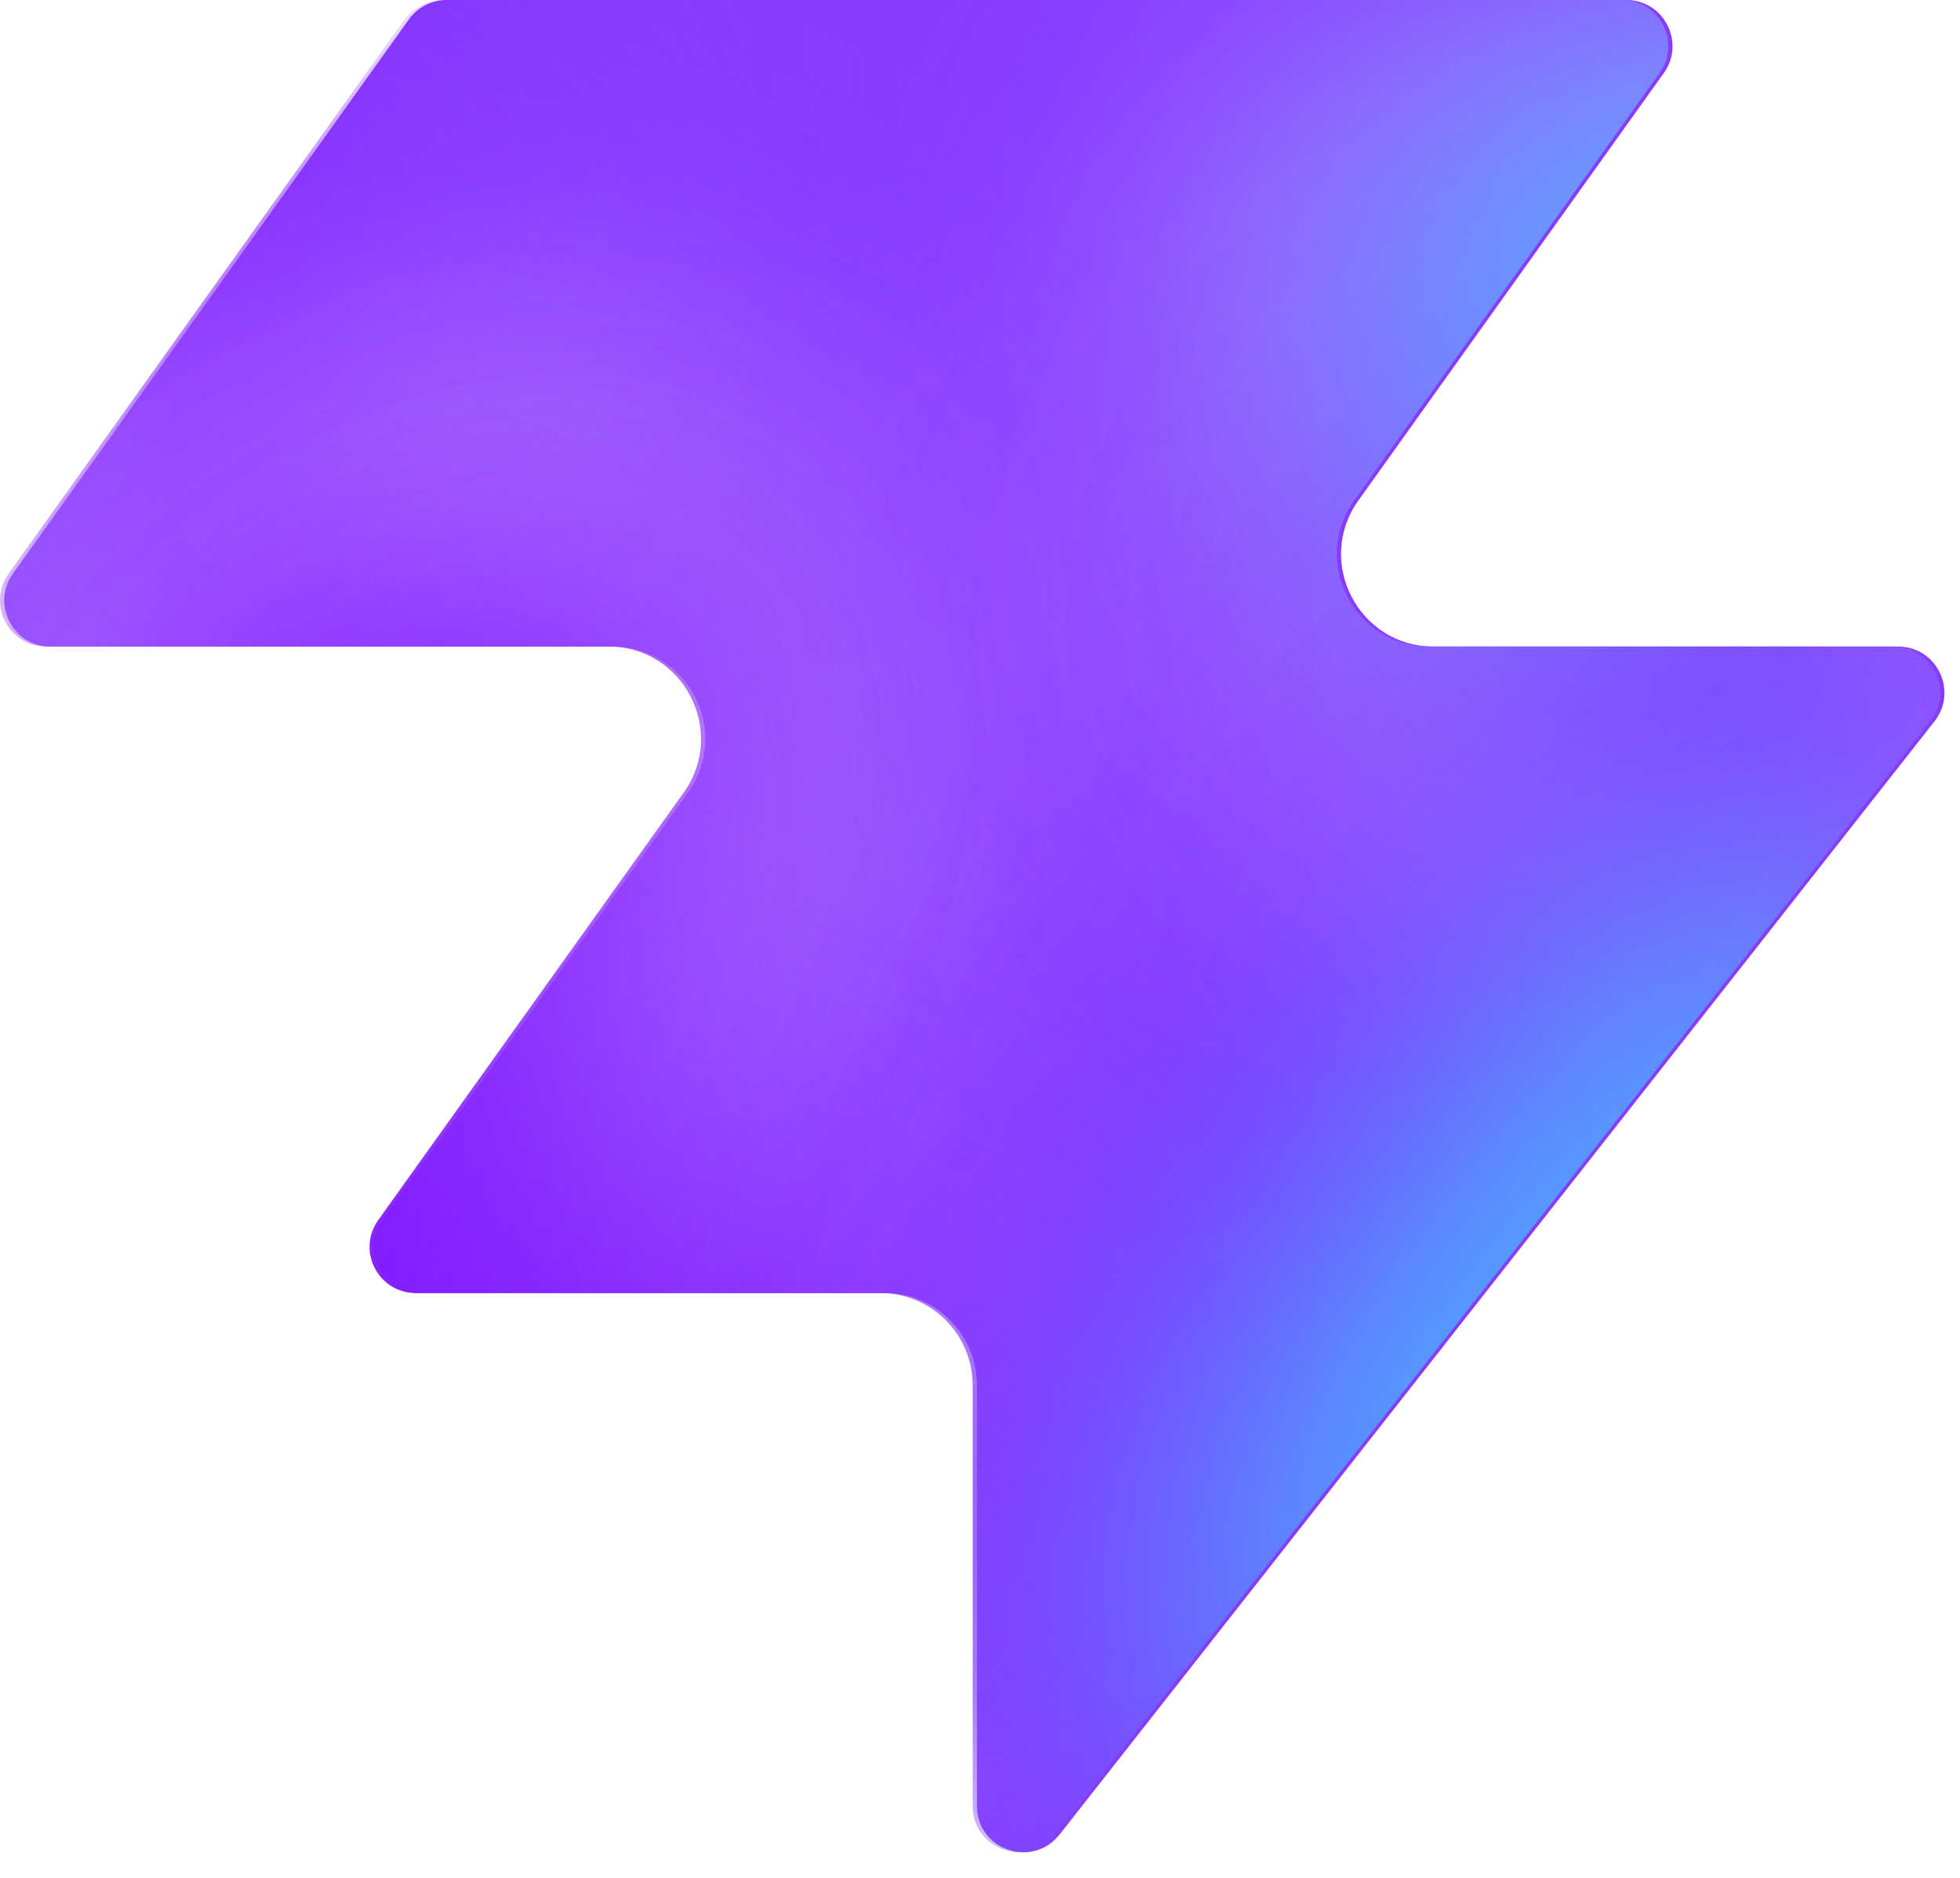
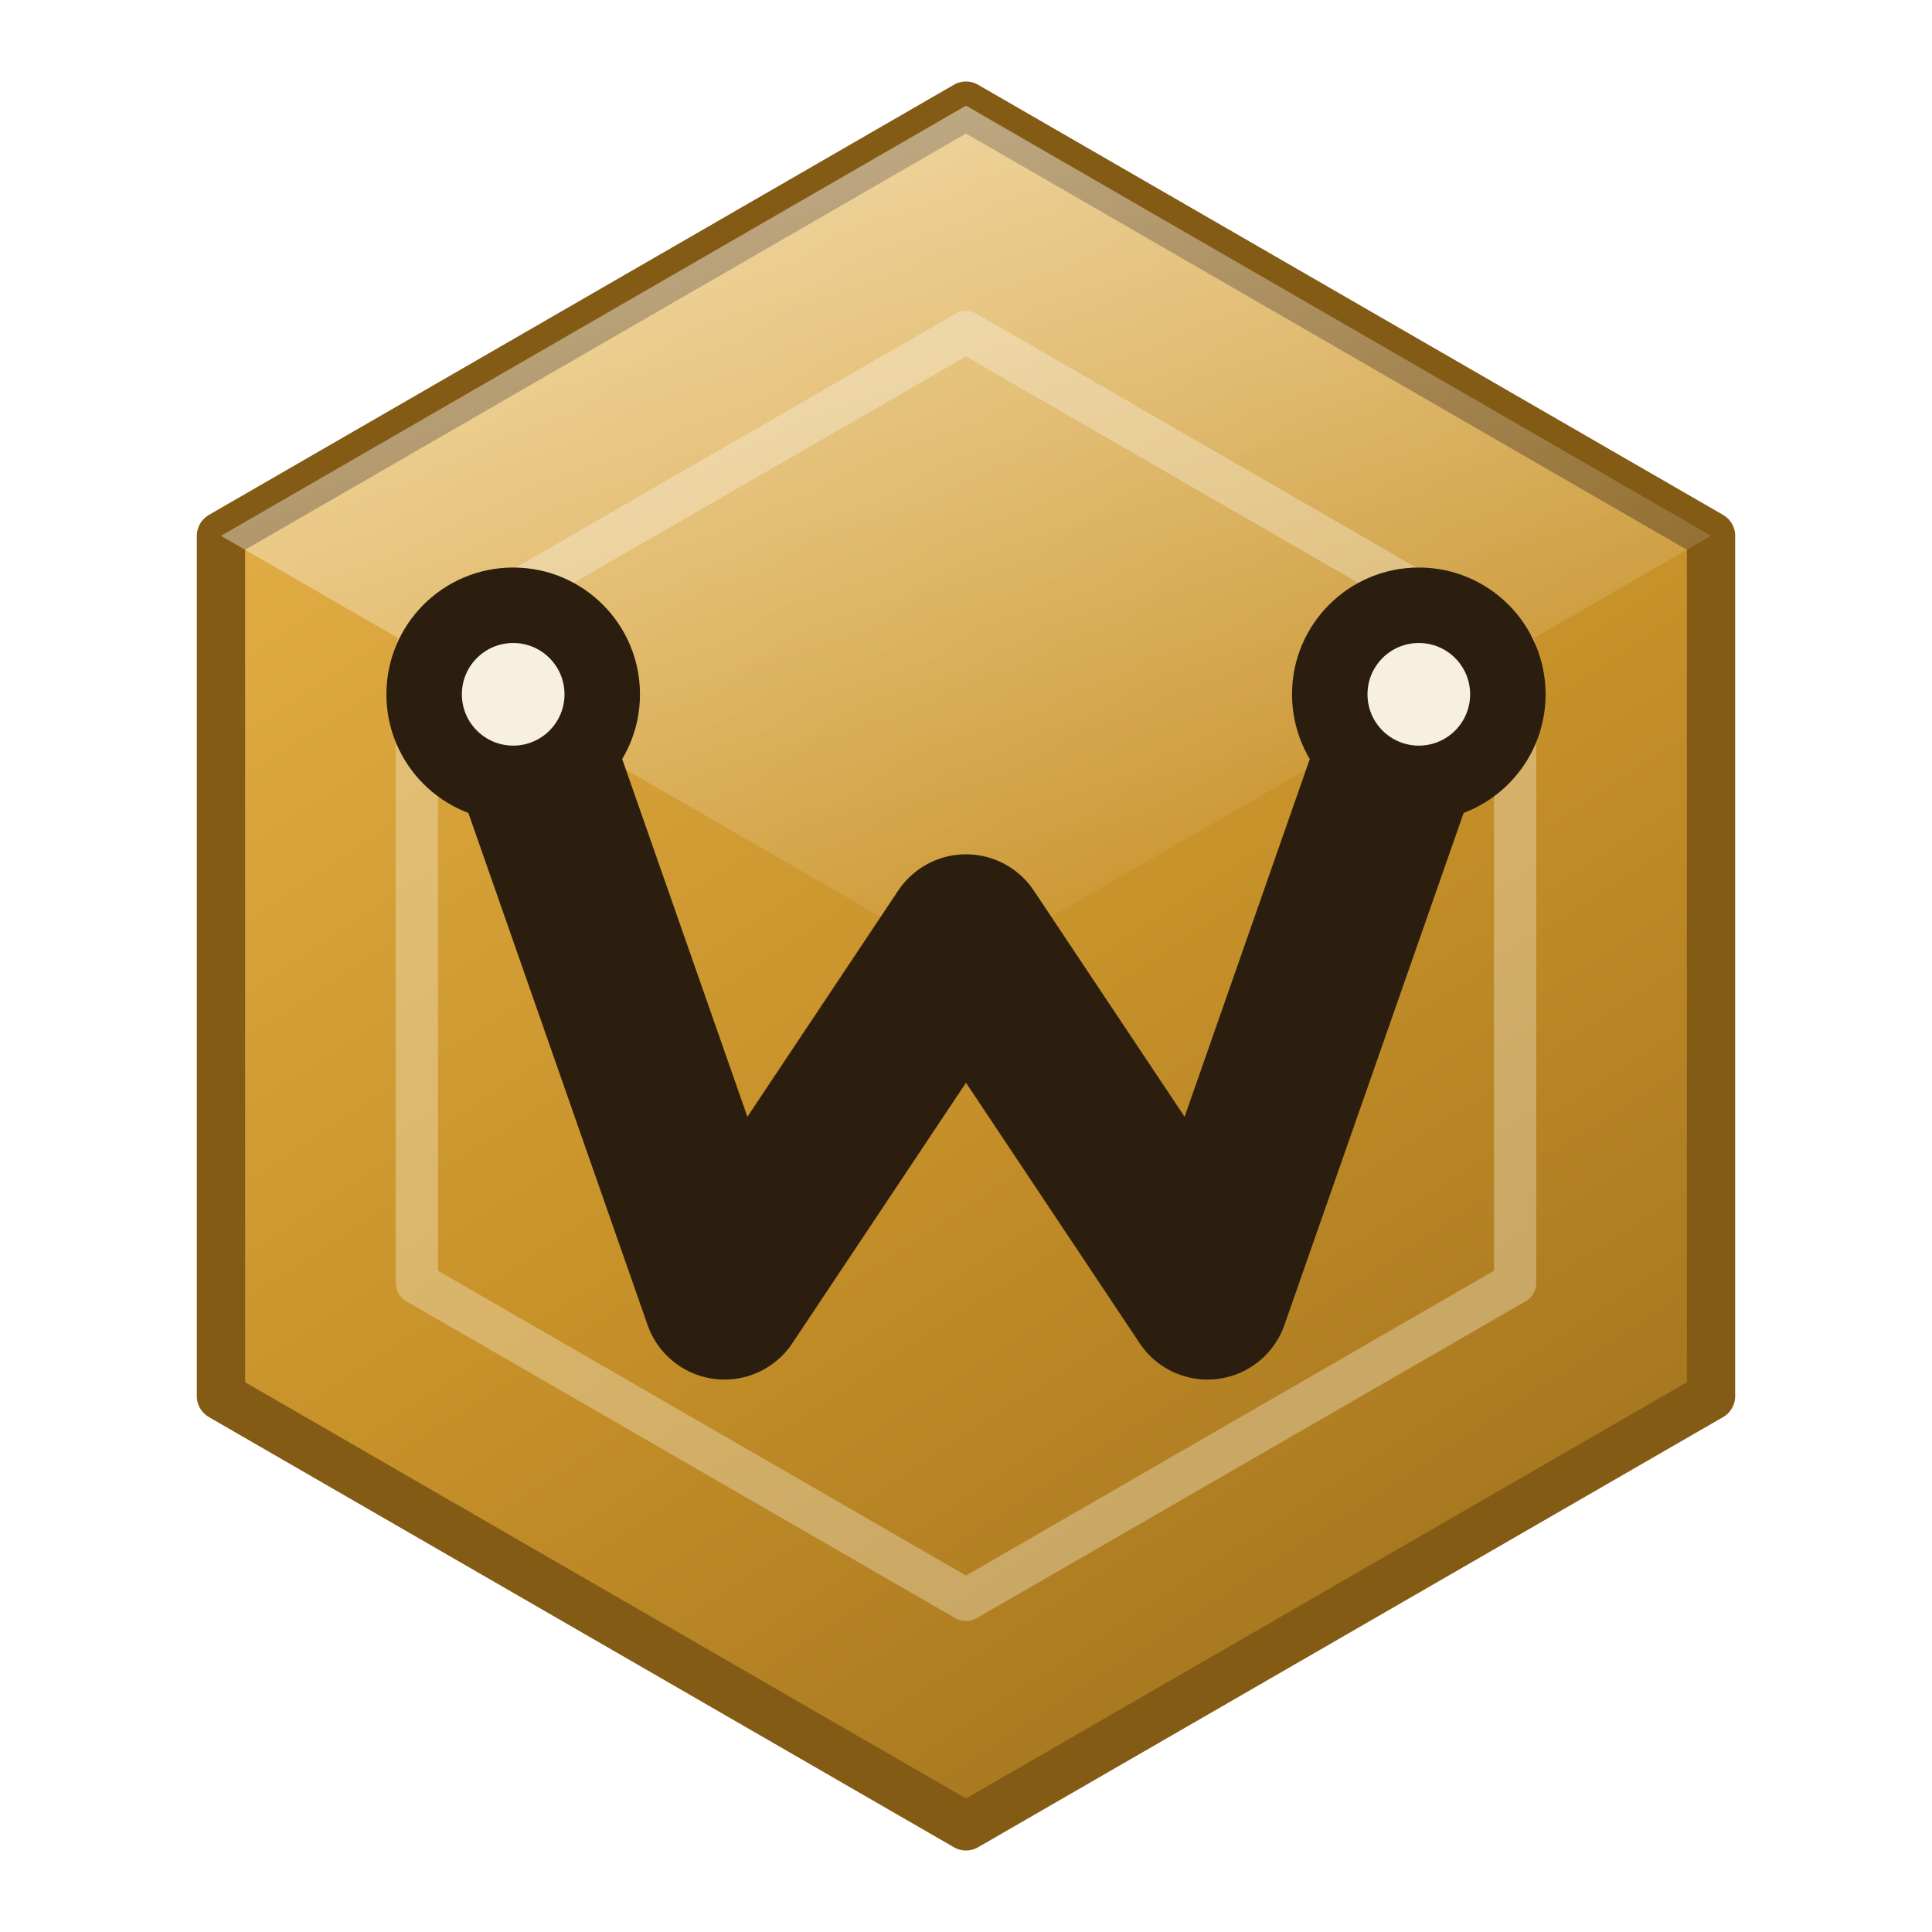
- <svg xmlns="http://www.w3.org/2000/svg" width="48" height="46" fill="none" viewBox="0 0 48 46">
-   <path fill="#863bff" d="M25.946 44.938c-.664.845-2.021.375-2.021-.698V33.937a2.26 2.26 0 0 0-2.262-2.262H10.287c-.92 0-1.456-1.04-.92-1.788l7.48-10.471c1.07-1.497 0-3.578-1.842-3.578H1.237c-.92 0-1.456-1.04-.92-1.788L10.013.474c.214-.297.556-.474.92-.474h28.894c.92 0 1.456 1.04.92 1.788l-7.48 10.471c-1.07 1.498 0 3.579 1.842 3.579h11.377c.943 0 1.473 1.088.89 1.83L25.947 44.94z" style="fill:#863bff;fill:color(display-p3 .525 .23 1);fill-opacity:1" />
-   <mask id="a" width="48" height="46" x="0" y="0" maskUnits="userSpaceOnUse" style="mask-type:alpha">
-     <path fill="#000" d="M25.842 44.938c-.664.844-2.021.375-2.021-.698V33.937a2.26 2.26 0 0 0-2.262-2.262H10.183c-.92 0-1.456-1.04-.92-1.788l7.48-10.471c1.07-1.498 0-3.579-1.842-3.579H1.133c-.92 0-1.456-1.04-.92-1.787L9.91.473c.214-.297.556-.474.92-.474h28.894c.92 0 1.456 1.04.92 1.788l-7.48 10.471c-1.07 1.498 0 3.578 1.842 3.578h11.377c.943 0 1.473 1.088.89 1.832L25.843 44.94z" style="fill:#000;fill-opacity:1" />
-   </mask>
-   <g mask="url(#a)">
-     <g filter="url(#b)">
-       <ellipse cx="5.508" cy="14.704" fill="#ede6ff" rx="5.508" ry="14.704" style="fill:#ede6ff;fill:color(display-p3 .927 .903 1);fill-opacity:1" transform="matrix(.00324 1 1 -.00324 -4.47 31.516)" />
-     </g>
-     <g filter="url(#c)">
-       <ellipse cx="10.399" cy="29.851" fill="#ede6ff" rx="10.399" ry="29.851" style="fill:#ede6ff;fill:color(display-p3 .927 .903 1);fill-opacity:1" transform="matrix(.00324 1 1 -.00324 -39.328 7.883)" />
-     </g>
-     <g filter="url(#d)">
-       <ellipse cx="5.508" cy="30.487" fill="#7e14ff" rx="5.508" ry="30.487" style="fill:#7e14ff;fill:color(display-p3 .492 .077 1);fill-opacity:1" transform="rotate(89.814 -25.913 -14.639)scale(1 -1)" />
-     </g>
-     <g filter="url(#e)">
-       <ellipse cx="5.508" cy="30.599" fill="#7e14ff" rx="5.508" ry="30.599" style="fill:#7e14ff;fill:color(display-p3 .492 .077 1);fill-opacity:1" transform="rotate(89.814 -32.644 -3.334)scale(1 -1)" />
-     </g>
-     <g filter="url(#f)">
-       <ellipse cx="5.508" cy="30.599" fill="#7e14ff" rx="5.508" ry="30.599" style="fill:#7e14ff;fill:color(display-p3 .492 .077 1);fill-opacity:1" transform="matrix(.00324 1 1 -.00324 -34.34 30.47)" />
-     </g>
-     <g filter="url(#g)">
-       <ellipse cx="14.072" cy="22.078" fill="#ede6ff" rx="14.072" ry="22.078" style="fill:#ede6ff;fill:color(display-p3 .927 .903 1);fill-opacity:1" transform="rotate(93.35 24.506 48.493)scale(-1 1)" />
-     </g>
-     <g filter="url(#h)">
-       <ellipse cx="3.47" cy="21.501" fill="#7e14ff" rx="3.47" ry="21.501" style="fill:#7e14ff;fill:color(display-p3 .492 .077 1);fill-opacity:1" transform="rotate(89.009 28.708 47.59)scale(-1 1)" />
-     </g>
-     <g filter="url(#i)">
-       <ellipse cx="3.47" cy="21.501" fill="#7e14ff" rx="3.47" ry="21.501" style="fill:#7e14ff;fill:color(display-p3 .492 .077 1);fill-opacity:1" transform="rotate(89.009 28.708 47.59)scale(-1 1)" />
-     </g>
-     <g filter="url(#j)">
-       <ellipse cx=".387" cy="8.972" fill="#7e14ff" rx="4.407" ry="29.108" style="fill:#7e14ff;fill:color(display-p3 .492 .077 1);fill-opacity:1" transform="rotate(39.51 .387 8.972)" />
-     </g>
-     <g filter="url(#k)">
-       <ellipse cx="47.523" cy="-6.092" fill="#7e14ff" rx="4.407" ry="29.108" style="fill:#7e14ff;fill:color(display-p3 .492 .077 1);fill-opacity:1" transform="rotate(37.892 47.523 -6.092)" />
-     </g>
-     <g filter="url(#l)">
-       <ellipse cx="41.412" cy="6.333" fill="#47bfff" rx="5.971" ry="9.665" style="fill:#47bfff;fill:color(display-p3 .28 .748 1);fill-opacity:1" transform="rotate(37.892 41.412 6.333)" />
-     </g>
-     <g filter="url(#m)">
-       <ellipse cx="-1.879" cy="38.332" fill="#7e14ff" rx="4.407" ry="29.108" style="fill:#7e14ff;fill:color(display-p3 .492 .077 1);fill-opacity:1" transform="rotate(37.892 -1.88 38.332)" />
-     </g>
-     <g filter="url(#n)">
-       <ellipse cx="-1.879" cy="38.332" fill="#7e14ff" rx="4.407" ry="29.108" style="fill:#7e14ff;fill:color(display-p3 .492 .077 1);fill-opacity:1" transform="rotate(37.892 -1.88 38.332)" />
-     </g>
-     <g filter="url(#o)">
-       <ellipse cx="35.651" cy="29.907" fill="#7e14ff" rx="4.407" ry="29.108" style="fill:#7e14ff;fill:color(display-p3 .492 .077 1);fill-opacity:1" transform="rotate(37.892 35.651 29.907)" />
-     </g>
-     <g filter="url(#p)">
-       <ellipse cx="38.418" cy="32.4" fill="#47bfff" rx="5.971" ry="15.297" style="fill:#47bfff;fill:color(display-p3 .28 .748 1);fill-opacity:1" transform="rotate(37.892 38.418 32.4)" />
-     </g>
-   </g>
+ <svg xmlns="http://www.w3.org/2000/svg" width="64" height="64" viewBox="0 0 64 64" fill="none" role="img" aria-label="WagerWire logo">
  <defs>
-     <filter id="b" width="60.045" height="41.654" x="-19.77" y="16.149" color-interpolation-filters="sRGB" filterUnits="userSpaceOnUse">
-       <feFlood flood-opacity="0" result="BackgroundImageFix" />
-       <feBlend in="SourceGraphic" in2="BackgroundImageFix" result="shape" />
-       <feGaussianBlur result="effect1_foregroundBlur_2002_17158" stdDeviation="7.659" />
-     </filter>
-     <filter id="c" width="90.34" height="51.437" x="-54.613" y="-7.533" color-interpolation-filters="sRGB" filterUnits="userSpaceOnUse">
-       <feFlood flood-opacity="0" result="BackgroundImageFix" />
-       <feBlend in="SourceGraphic" in2="BackgroundImageFix" result="shape" />
-       <feGaussianBlur result="effect1_foregroundBlur_2002_17158" stdDeviation="7.659" />
-     </filter>
-     <filter id="d" width="79.355" height="29.4" x="-49.64" y="2.03" color-interpolation-filters="sRGB" filterUnits="userSpaceOnUse">
-       <feFlood flood-opacity="0" result="BackgroundImageFix" />
-       <feBlend in="SourceGraphic" in2="BackgroundImageFix" result="shape" />
-       <feGaussianBlur result="effect1_foregroundBlur_2002_17158" stdDeviation="4.596" />
-     </filter>
-     <filter id="e" width="79.579" height="29.4" x="-45.045" y="20.029" color-interpolation-filters="sRGB" filterUnits="userSpaceOnUse">
-       <feFlood flood-opacity="0" result="BackgroundImageFix" />
-       <feBlend in="SourceGraphic" in2="BackgroundImageFix" result="shape" />
-       <feGaussianBlur result="effect1_foregroundBlur_2002_17158" stdDeviation="4.596" />
-     </filter>
-     <filter id="f" width="79.579" height="29.4" x="-43.513" y="21.178" color-interpolation-filters="sRGB" filterUnits="userSpaceOnUse">
-       <feFlood flood-opacity="0" result="BackgroundImageFix" />
-       <feBlend in="SourceGraphic" in2="BackgroundImageFix" result="shape" />
-       <feGaussianBlur result="effect1_foregroundBlur_2002_17158" stdDeviation="4.596" />
-     </filter>
-     <filter id="g" width="74.749" height="58.852" x="15.756" y="-17.901" color-interpolation-filters="sRGB" filterUnits="userSpaceOnUse">
-       <feFlood flood-opacity="0" result="BackgroundImageFix" />
-       <feBlend in="SourceGraphic" in2="BackgroundImageFix" result="shape" />
-       <feGaussianBlur result="effect1_foregroundBlur_2002_17158" stdDeviation="7.659" />
-     </filter>
-     <filter id="h" width="61.377" height="25.362" x="23.548" y="2.284" color-interpolation-filters="sRGB" filterUnits="userSpaceOnUse">
-       <feFlood flood-opacity="0" result="BackgroundImageFix" />
-       <feBlend in="SourceGraphic" in2="BackgroundImageFix" result="shape" />
-       <feGaussianBlur result="effect1_foregroundBlur_2002_17158" stdDeviation="4.596" />
-     </filter>
-     <filter id="i" width="61.377" height="25.362" x="23.548" y="2.284" color-interpolation-filters="sRGB" filterUnits="userSpaceOnUse">
-       <feFlood flood-opacity="0" result="BackgroundImageFix" />
-       <feBlend in="SourceGraphic" in2="BackgroundImageFix" result="shape" />
-       <feGaussianBlur result="effect1_foregroundBlur_2002_17158" stdDeviation="4.596" />
-     </filter>
-     <filter id="j" width="56.045" height="63.649" x="-27.636" y="-22.853" color-interpolation-filters="sRGB" filterUnits="userSpaceOnUse">
-       <feFlood flood-opacity="0" result="BackgroundImageFix" />
-       <feBlend in="SourceGraphic" in2="BackgroundImageFix" result="shape" />
-       <feGaussianBlur result="effect1_foregroundBlur_2002_17158" stdDeviation="4.596" />
-     </filter>
-     <filter id="k" width="54.814" height="64.646" x="20.116" y="-38.415" color-interpolation-filters="sRGB" filterUnits="userSpaceOnUse">
-       <feFlood flood-opacity="0" result="BackgroundImageFix" />
-       <feBlend in="SourceGraphic" in2="BackgroundImageFix" result="shape" />
-       <feGaussianBlur result="effect1_foregroundBlur_2002_17158" stdDeviation="4.596" />
-     </filter>
-     <filter id="l" width="33.541" height="35.313" x="24.641" y="-11.323" color-interpolation-filters="sRGB" filterUnits="userSpaceOnUse">
-       <feFlood flood-opacity="0" result="BackgroundImageFix" />
-       <feBlend in="SourceGraphic" in2="BackgroundImageFix" result="shape" />
-       <feGaussianBlur result="effect1_foregroundBlur_2002_17158" stdDeviation="4.596" />
-     </filter>
-     <filter id="m" width="54.814" height="64.646" x="-29.286" y="6.009" color-interpolation-filters="sRGB" filterUnits="userSpaceOnUse">
-       <feFlood flood-opacity="0" result="BackgroundImageFix" />
-       <feBlend in="SourceGraphic" in2="BackgroundImageFix" result="shape" />
-       <feGaussianBlur result="effect1_foregroundBlur_2002_17158" stdDeviation="4.596" />
-     </filter>
-     <filter id="n" width="54.814" height="64.646" x="-29.286" y="6.009" color-interpolation-filters="sRGB" filterUnits="userSpaceOnUse">
-       <feFlood flood-opacity="0" result="BackgroundImageFix" />
-       <feBlend in="SourceGraphic" in2="BackgroundImageFix" result="shape" />
-       <feGaussianBlur result="effect1_foregroundBlur_2002_17158" stdDeviation="4.596" />
-     </filter>
-     <filter id="o" width="54.814" height="64.646" x="8.244" y="-2.416" color-interpolation-filters="sRGB" filterUnits="userSpaceOnUse">
-       <feFlood flood-opacity="0" result="BackgroundImageFix" />
-       <feBlend in="SourceGraphic" in2="BackgroundImageFix" result="shape" />
-       <feGaussianBlur result="effect1_foregroundBlur_2002_17158" stdDeviation="4.596" />
-     </filter>
-     <filter id="p" width="39.409" height="43.623" x="18.713" y="10.588" color-interpolation-filters="sRGB" filterUnits="userSpaceOnUse">
-       <feFlood flood-opacity="0" result="BackgroundImageFix" />
-       <feBlend in="SourceGraphic" in2="BackgroundImageFix" result="shape" />
-       <feGaussianBlur result="effect1_foregroundBlur_2002_17158" stdDeviation="4.596" />
-     </filter>
+     <linearGradient id="wwGold" x1="14" y1="5" x2="50" y2="60" gradientUnits="userSpaceOnUse">
+       <stop offset="0" stop-color="#e6b34a" />
+       <stop offset=".52" stop-color="#c8922a" />
+       <stop offset="1" stop-color="#9c6f1c" />
+     </linearGradient>
+     <linearGradient id="wwSheen" x1="24" y1="4" x2="34" y2="34" gradientUnits="userSpaceOnUse">
+       <stop offset="0" stop-color="#fff" stop-opacity=".5" />
+       <stop offset="1" stop-color="#fff" stop-opacity="0" />
+     </linearGradient>
  </defs>
+   <path d="M32 3.5 56.68 17.75 56.68 46.25 32 60.5 7.32 46.25 7.32 17.75 Z" fill="url(#wwGold)" stroke="#845b15" stroke-width="1.6" stroke-linejoin="round" />
+   <path d="M32 11 50.19 21.5 50.19 42.5 32 53 13.81 42.5 13.81 21.5 Z" fill="none" stroke="#f7f0de" stroke-opacity=".35" stroke-width="1.4" stroke-linejoin="round" />
+   <path d="M32 3.5 56.68 17.75 32 32 7.32 17.75 Z" fill="url(#wwSheen)" />
+   <path d="M17 23 24 43 32 31 40 43 47 23" fill="none" stroke="#2c1e0f" stroke-width="5.4" stroke-linecap="round" stroke-linejoin="round" />
+   <circle cx="17" cy="23" r="4.2" fill="#2c1e0f" />
+   <circle cx="17" cy="23" r="1.7" fill="#f7f0de" />
+   <circle cx="47" cy="23" r="4.2" fill="#2c1e0f" />
+   <circle cx="47" cy="23" r="1.7" fill="#f7f0de" />
</svg>
